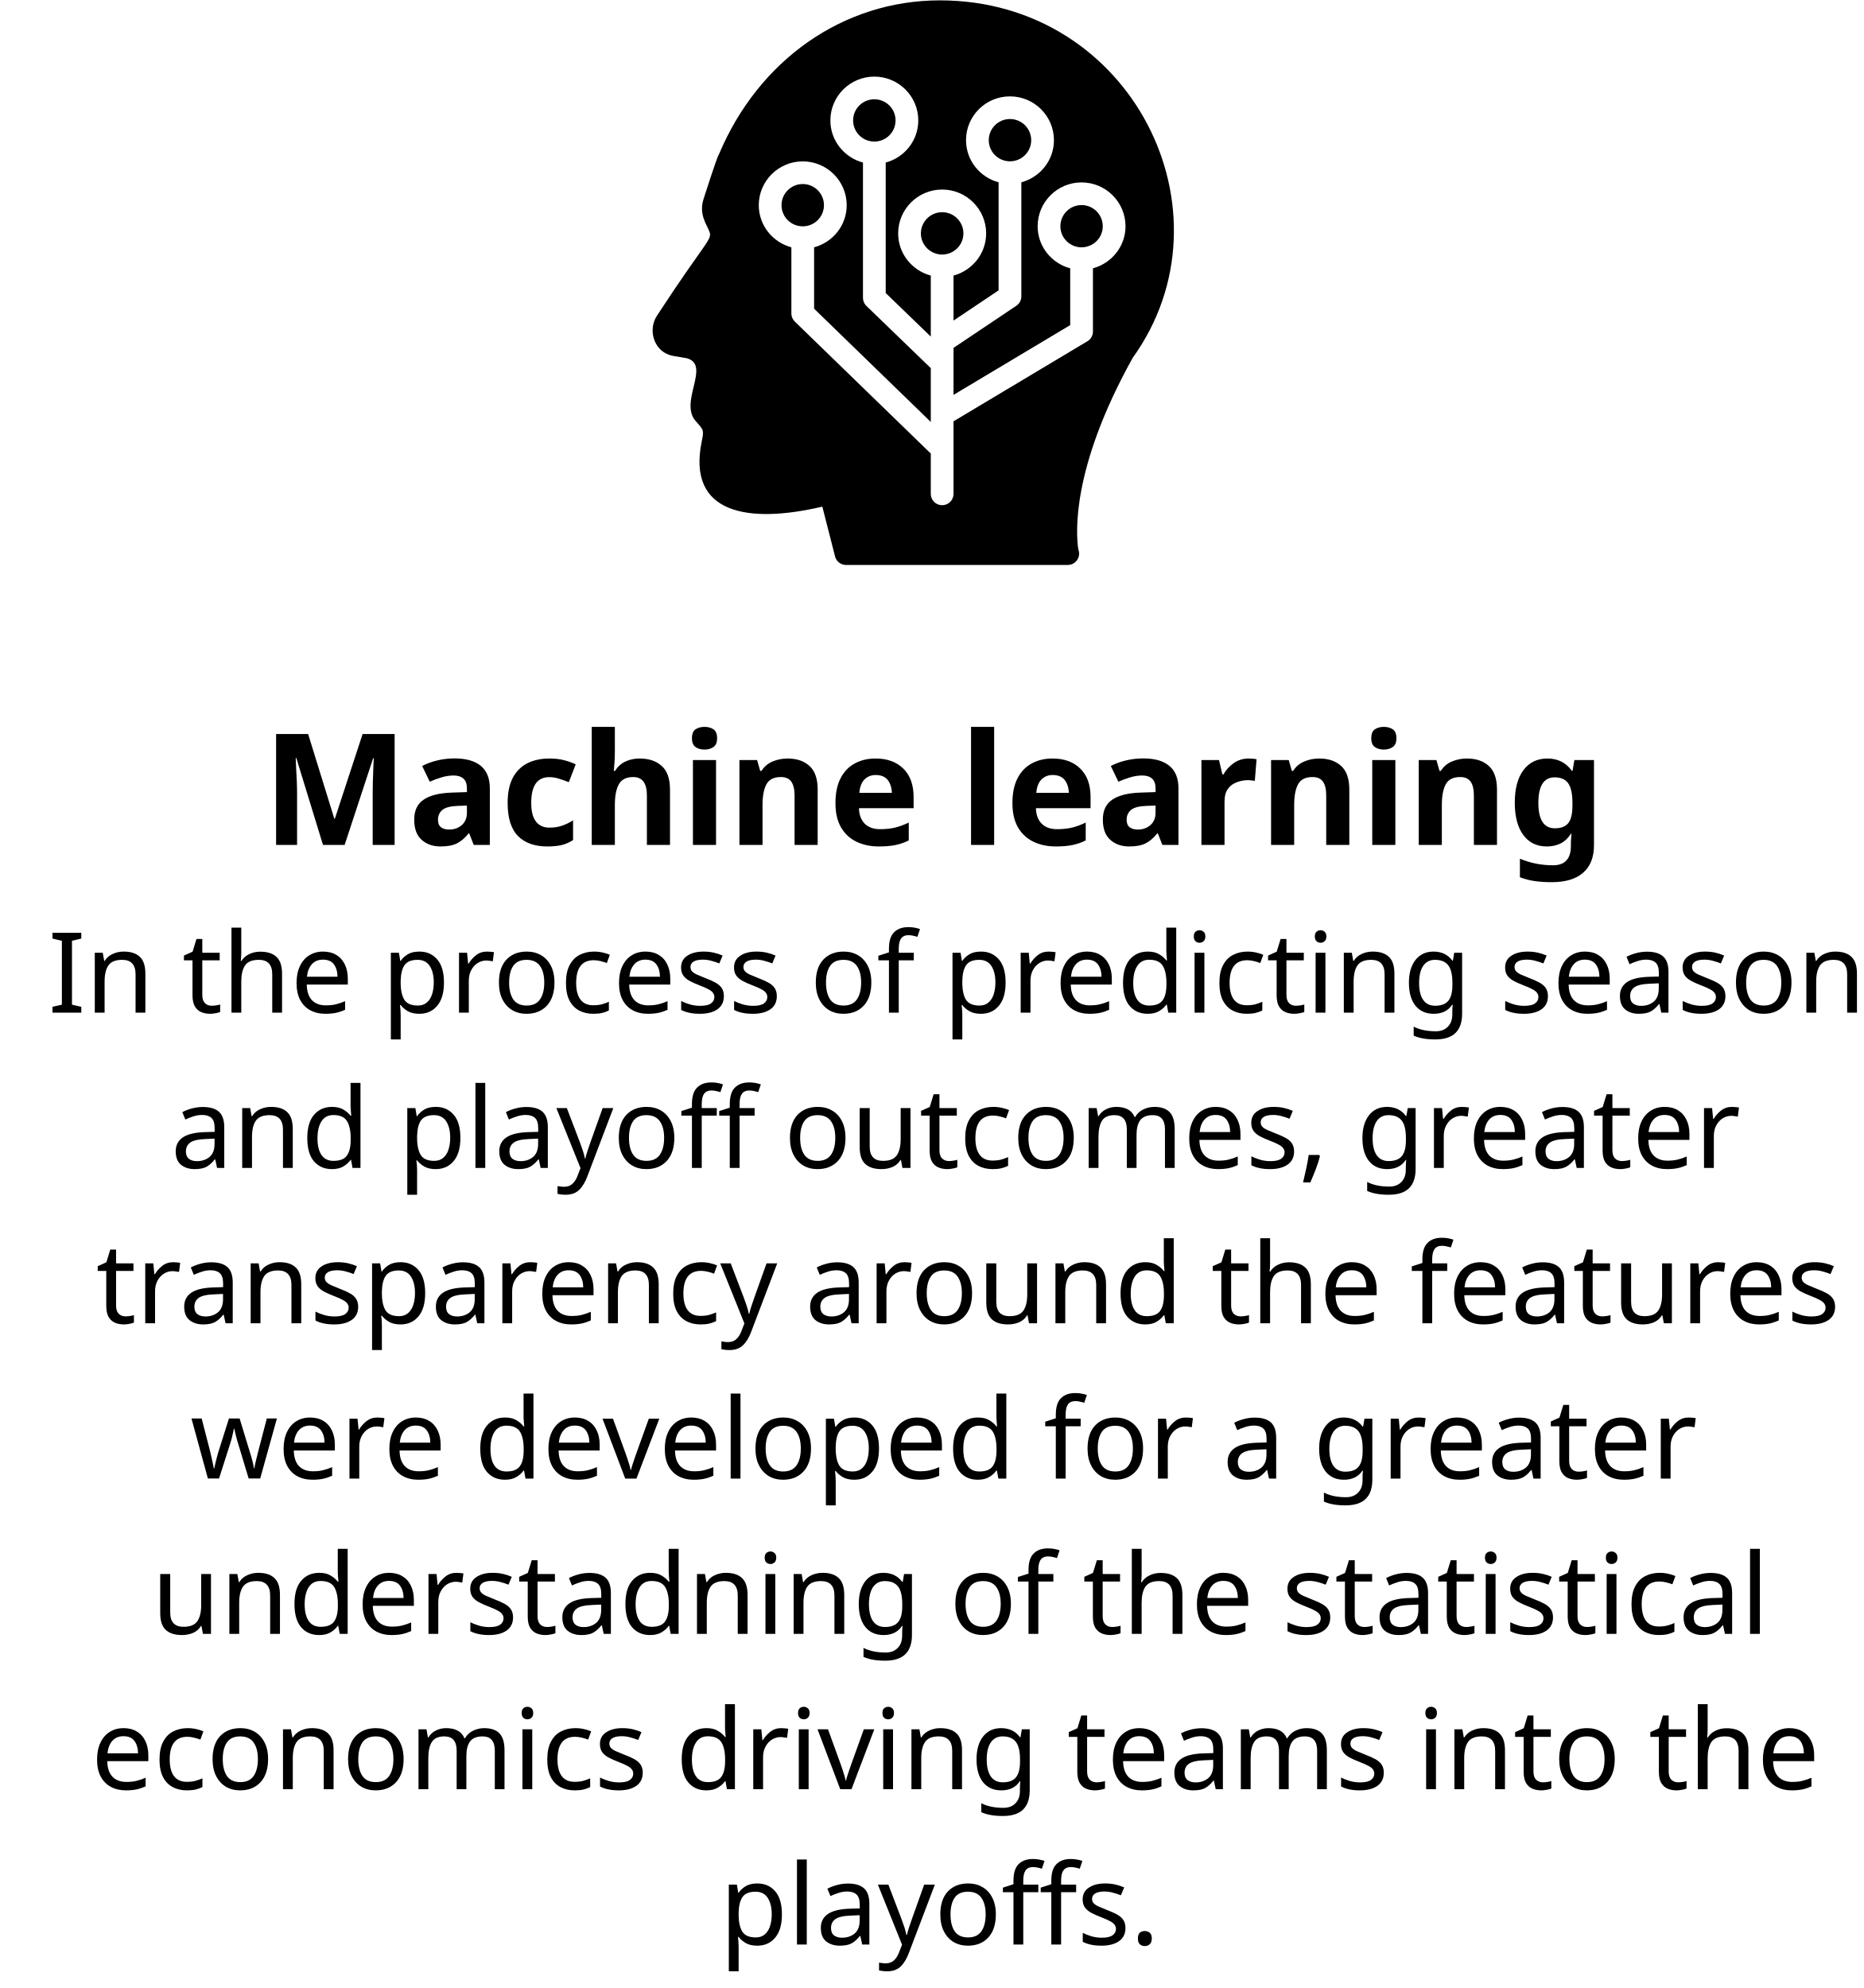
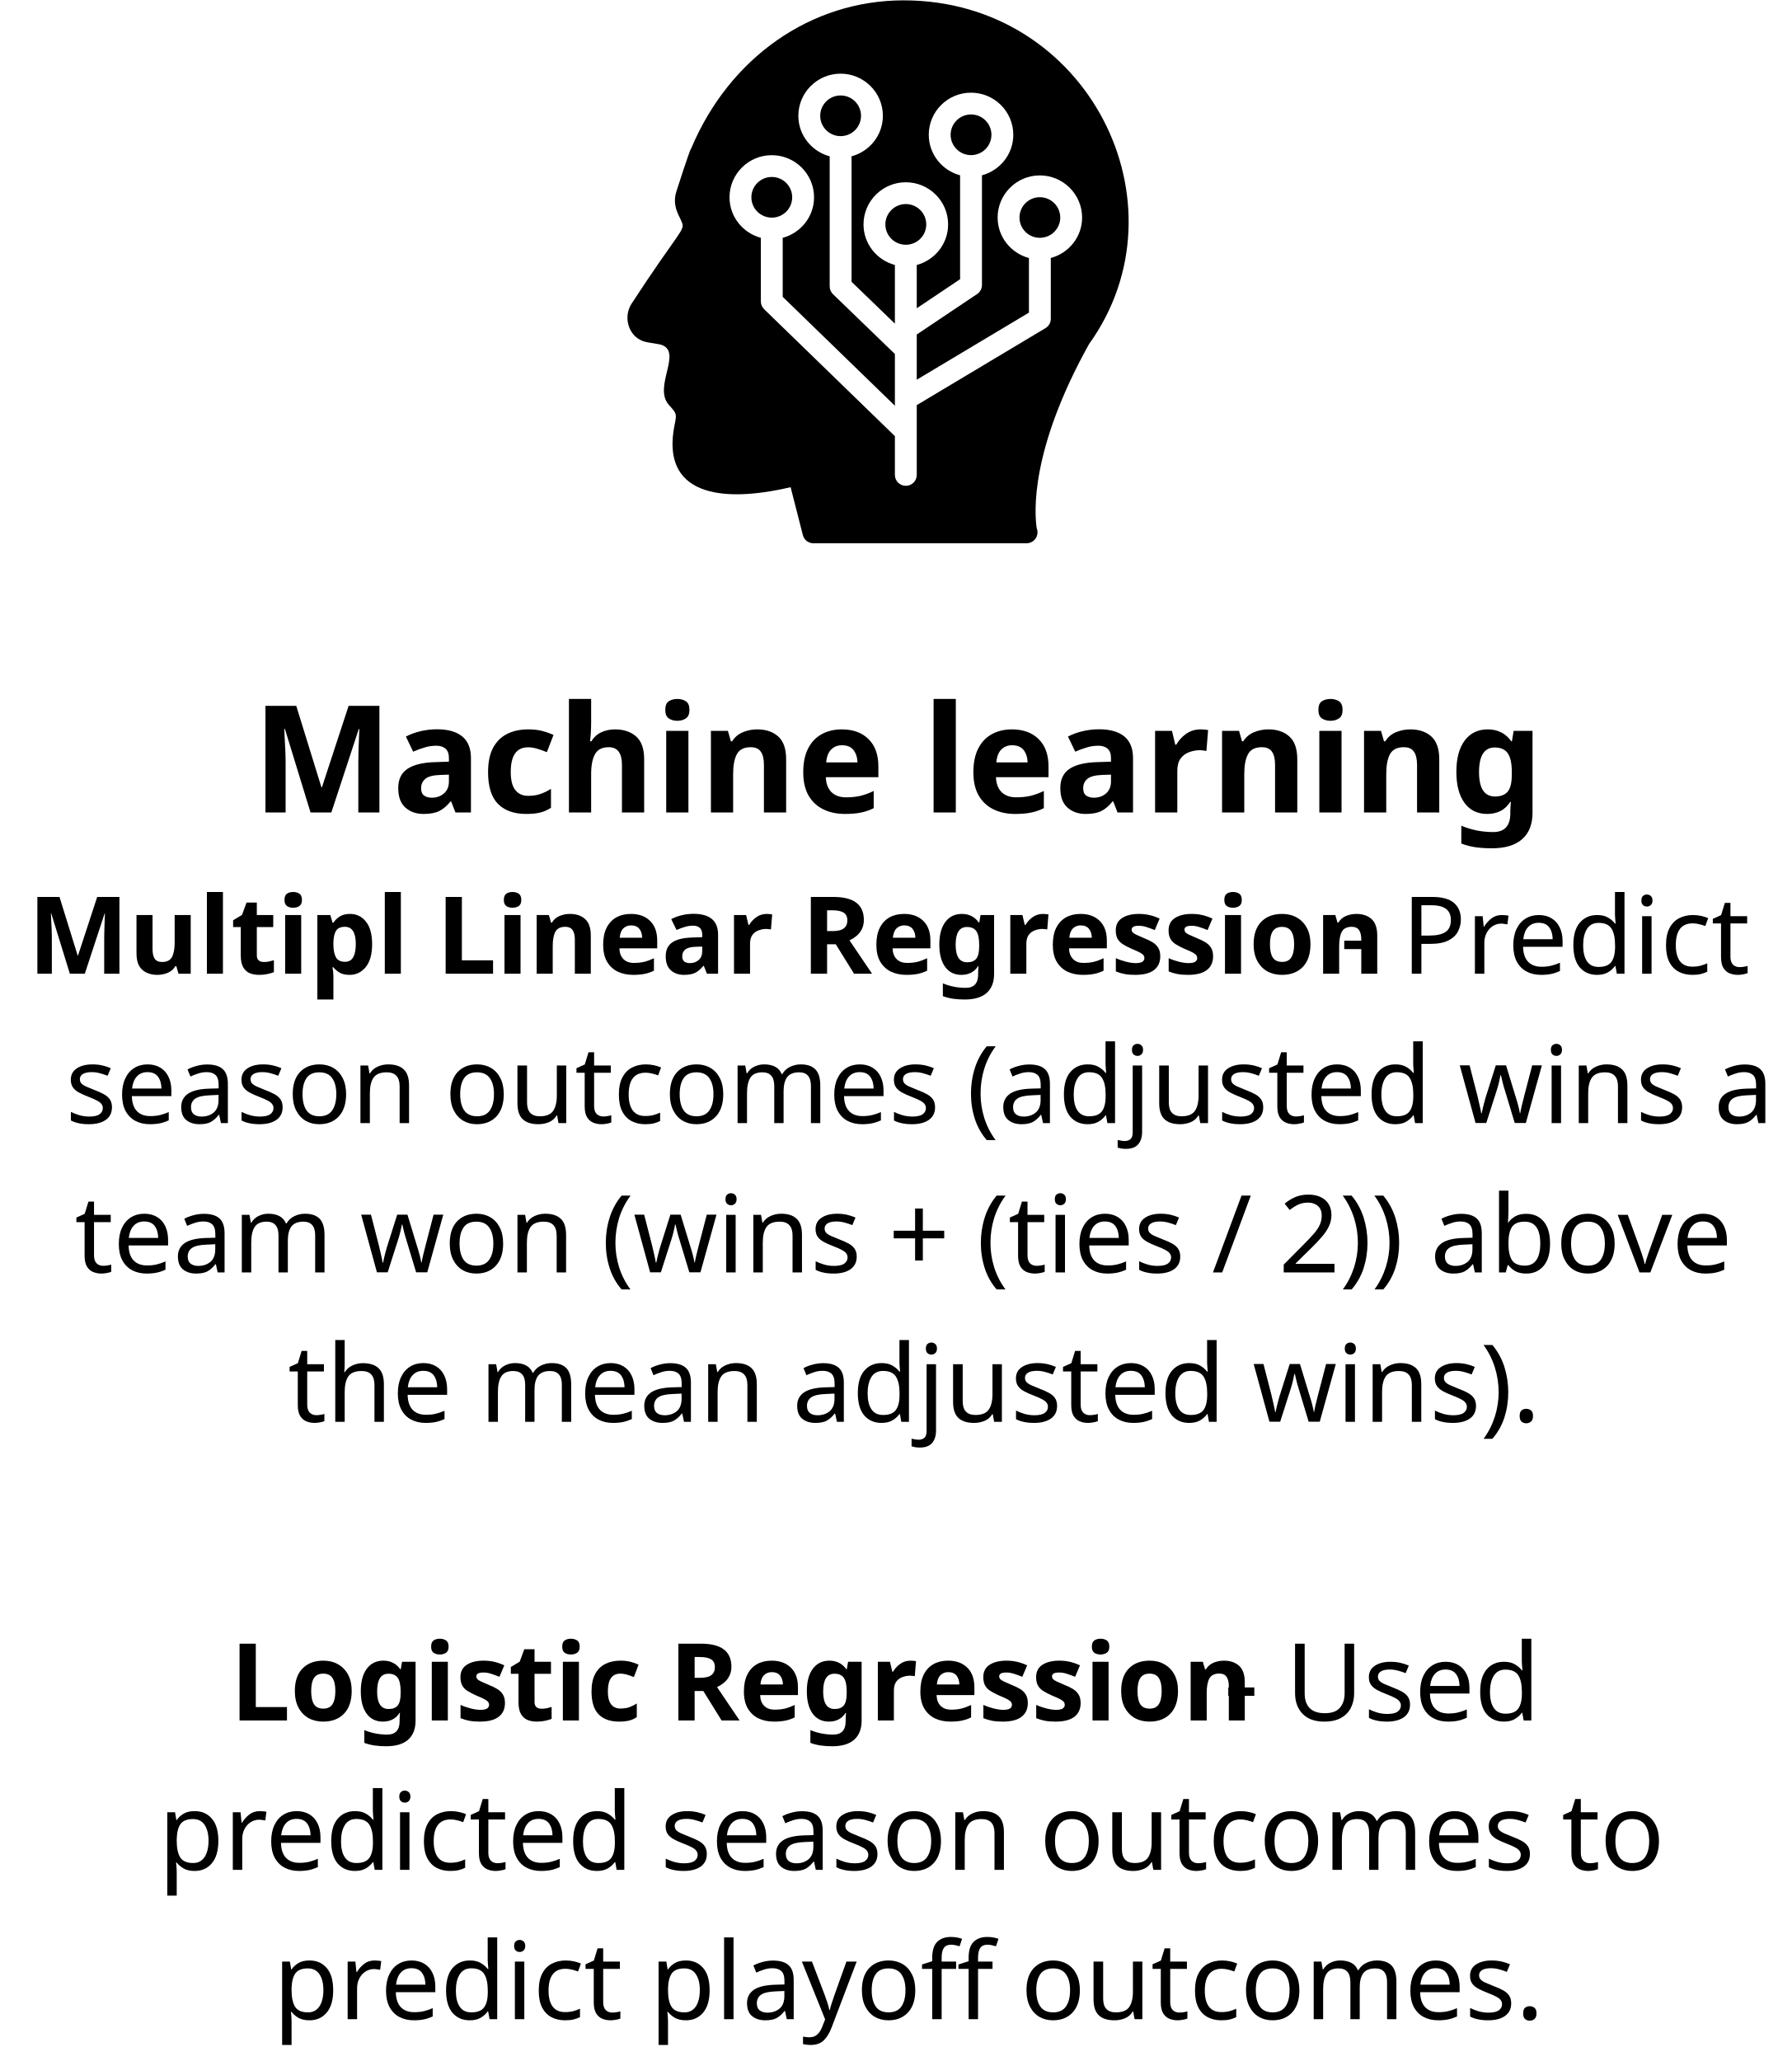
- <svg xmlns="http://www.w3.org/2000/svg" width="300px" height="320px" viewBox="0 0 300 320" version="1.1">
+ <svg xmlns="http://www.w3.org/2000/svg" width="300px" height="345px" viewBox="0 0 300 345" version="1.1">
  <g id="Page-1" stroke="none" stroke-width="1" fill="none" fill-rule="evenodd">
    <g id="Desktop-HD" transform="translate(-553, -2728)" fill="#000000">
      <g id="method-two" transform="translate(553, 2728)">
        <g transform="translate(105, 0)" fill-rule="nonzero" id="Group">
          <g>
            <path d="M46.65,40.956 C46.676,40.956 46.698,40.969 46.724,40.97 C48.575,40.93 50.071,39.423 50.071,37.568 C50.071,35.687 48.536,34.157 46.649,34.157 C44.762,34.157 43.227,35.687 43.227,37.568 C43.227,39.423 44.724,40.931 46.576,40.97 C46.602,40.969 46.624,40.956 46.65,40.956 Z" id="Path" />
            <ellipse id="Oval" cx="57.568" cy="22.563" rx="3.416" ry="3.404" />
            <ellipse id="Oval" cx="35.734" cy="19.384" rx="3.416" ry="3.404" />
            <ellipse id="Oval" cx="24.21" cy="33.027" rx="3.416" ry="3.404" />
            <path d="M69.083,33.009 C67.207,33.009 65.68,34.538 65.68,36.419 C65.68,38.289 67.207,39.81 69.083,39.81 C70.969,39.81 72.504,38.289 72.504,36.419 C72.504,34.538 70.969,33.009 69.083,33.009 Z" id="Path" />
            <path d="M46.284,0.058 C30.767,0.058 17.117,9.613 10.713,24.858 C10.436,25.133 8.31,31.858 8.242,32.042 C7.434,34.574 8.842,36.256 9.157,37.221 C9.746,38.571 8.709,38.608 0.704,50.879 C-0.709,53.139 0.252,56.235 2.643,57.098 C3.094,57.269 3.678,57.353 5.552,57.663 C9.501,58.775 4.202,64.743 7.016,67.82 C8.315,69.261 8.315,69.261 7.931,71.157 C5.613,82.708 15.411,84.357 27.364,81.551 L29.413,89.575 C29.614,90.377 30.346,90.942 31.188,90.942 L66.832,90.942 C66.85,90.942 66.869,90.942 66.869,90.942 C67.875,90.942 68.698,90.122 68.698,89.119 C68.698,88.882 68.662,88.663 68.57,88.462 C68.168,85.855 67.436,75.369 77.317,57.608 C94.153,34.172 77.199,0.058 46.284,0.058 Z M70.922,43.186 L70.922,53.365 C70.922,54.005 70.585,54.599 70.034,54.929 L48.48,67.817 L48.48,79.498 C48.48,80.505 47.661,81.322 46.65,81.322 C45.64,81.322 44.82,80.505 44.82,79.498 L44.82,73.006 L22.933,51.762 C22.579,51.419 22.38,50.948 22.38,50.456 L22.38,39.809 C19.368,39 17.134,36.281 17.134,33.027 C17.134,29.139 20.308,25.976 24.209,25.976 C28.111,25.976 31.286,29.139 31.286,33.027 C31.286,36.281 29.051,39 26.039,39.809 L26.039,49.687 L44.82,67.916 L44.82,59.257 L34.46,49.247 C34.105,48.904 33.904,48.431 33.904,47.938 L33.904,26.166 C30.892,25.356 28.658,22.638 28.658,19.384 C28.658,15.496 31.832,12.332 35.734,12.332 C39.636,12.332 42.809,15.496 42.809,19.384 C42.809,22.638 40.575,25.356 37.564,26.166 L37.564,47.166 L44.82,54.177 L44.82,44.356 C41.805,43.547 39.568,40.824 39.568,37.568 C39.568,33.677 42.745,30.51 46.649,30.51 C50.554,30.51 53.731,33.677 53.731,37.568 C53.731,40.824 51.494,43.545 48.48,44.356 L48.48,51.603 L55.737,46.736 L55.737,29.346 C52.726,28.536 50.492,25.817 50.492,22.564 C50.49,18.67 53.655,15.513 57.567,15.513 C61.469,15.513 64.643,18.675 64.643,22.564 C64.643,25.817 62.409,28.537 59.397,29.346 L59.397,47.707 C59.397,48.314 59.094,48.881 58.589,49.219 L48.48,55.998 L48.48,63.563 L67.262,52.332 L67.262,43.191 C64.253,42.384 62.02,39.669 62.02,36.419 C62.02,32.528 65.188,29.362 69.083,29.362 C72.987,29.362 76.164,32.528 76.164,36.419 C76.164,39.664 73.932,42.376 70.922,43.186 Z" id="Shape" />
          </g>
        </g>
        <text id="Machine-learning" font-family="AvenirNext-Bold, Avenir Next" font-size="25" font-weight="bold" letter-spacing="-0.141">
          <tspan x="42.193" y="136">Machine learning</tspan>
        </text>
-         <text id="In-the-process-of-pr" font-family="AvenirNext-Medium, Avenir Next" font-size="18" font-weight="400" letter-spacing="-0.102">
-           <tspan x="7.727" y="163">In the process of predicting season </tspan>
-           <tspan x="27.456" y="188">and playoff outcomes, greater </tspan>
-           <tspan x="15.45" y="213">transparency around the features </tspan>
-           <tspan x="30.618" y="238">were developed for a greater </tspan>
-           <tspan x="24.369" y="263">understadning of the statistical </tspan>
-           <tspan x="14.64" y="288">economics driving teams into the </tspan>
-           <tspan x="115.781" y="313">playoffs.</tspan>
+         <text id="Multipl-Linear-Regre" font-family="AvenirNext-Bold, Avenir Next" font-size="18" font-weight="bold" letter-spacing="-0.102">
+           <tspan x="4.631" y="163">Multipl Linear Regression</tspan>
+           <tspan x="224.333" y="163" font-family="AvenirNext-Medium, Avenir Next" font-weight="400"> - Predict </tspan>
+           <tspan x="10.932" y="188" font-family="AvenirNext-Medium, Avenir Next" font-weight="400">season outcomes (adjusted wins a </tspan>
+           <tspan x="12.509" y="213" font-family="AvenirNext-Medium, Avenir Next" font-weight="400">team won (wins + (ties / 2)) above </tspan>
+           <tspan x="48.198" y="238" font-family="AvenirNext-Medium, Avenir Next" font-weight="400">the mean adjusted wins).</tspan>
+           <tspan x="150" y="263" font-family="AvenirNext-Medium, Avenir Next" font-weight="400" />
+           <tspan x="38.481" y="288">Logistic Regression</tspan>
+           <tspan x="204.919" y="288" font-family="AvenirNext-Medium, Avenir Next" font-weight="400"> - Used </tspan>
+           <tspan x="26.478" y="313" font-family="AvenirNext-Medium, Avenir Next" font-weight="400">predicted season outcomes to </tspan>
+           <tspan x="45.702" y="338" font-family="AvenirNext-Medium, Avenir Next" font-weight="400">predict playoff outcomes.</tspan>
        </text>
      </g>
    </g>
  </g>
</svg>
